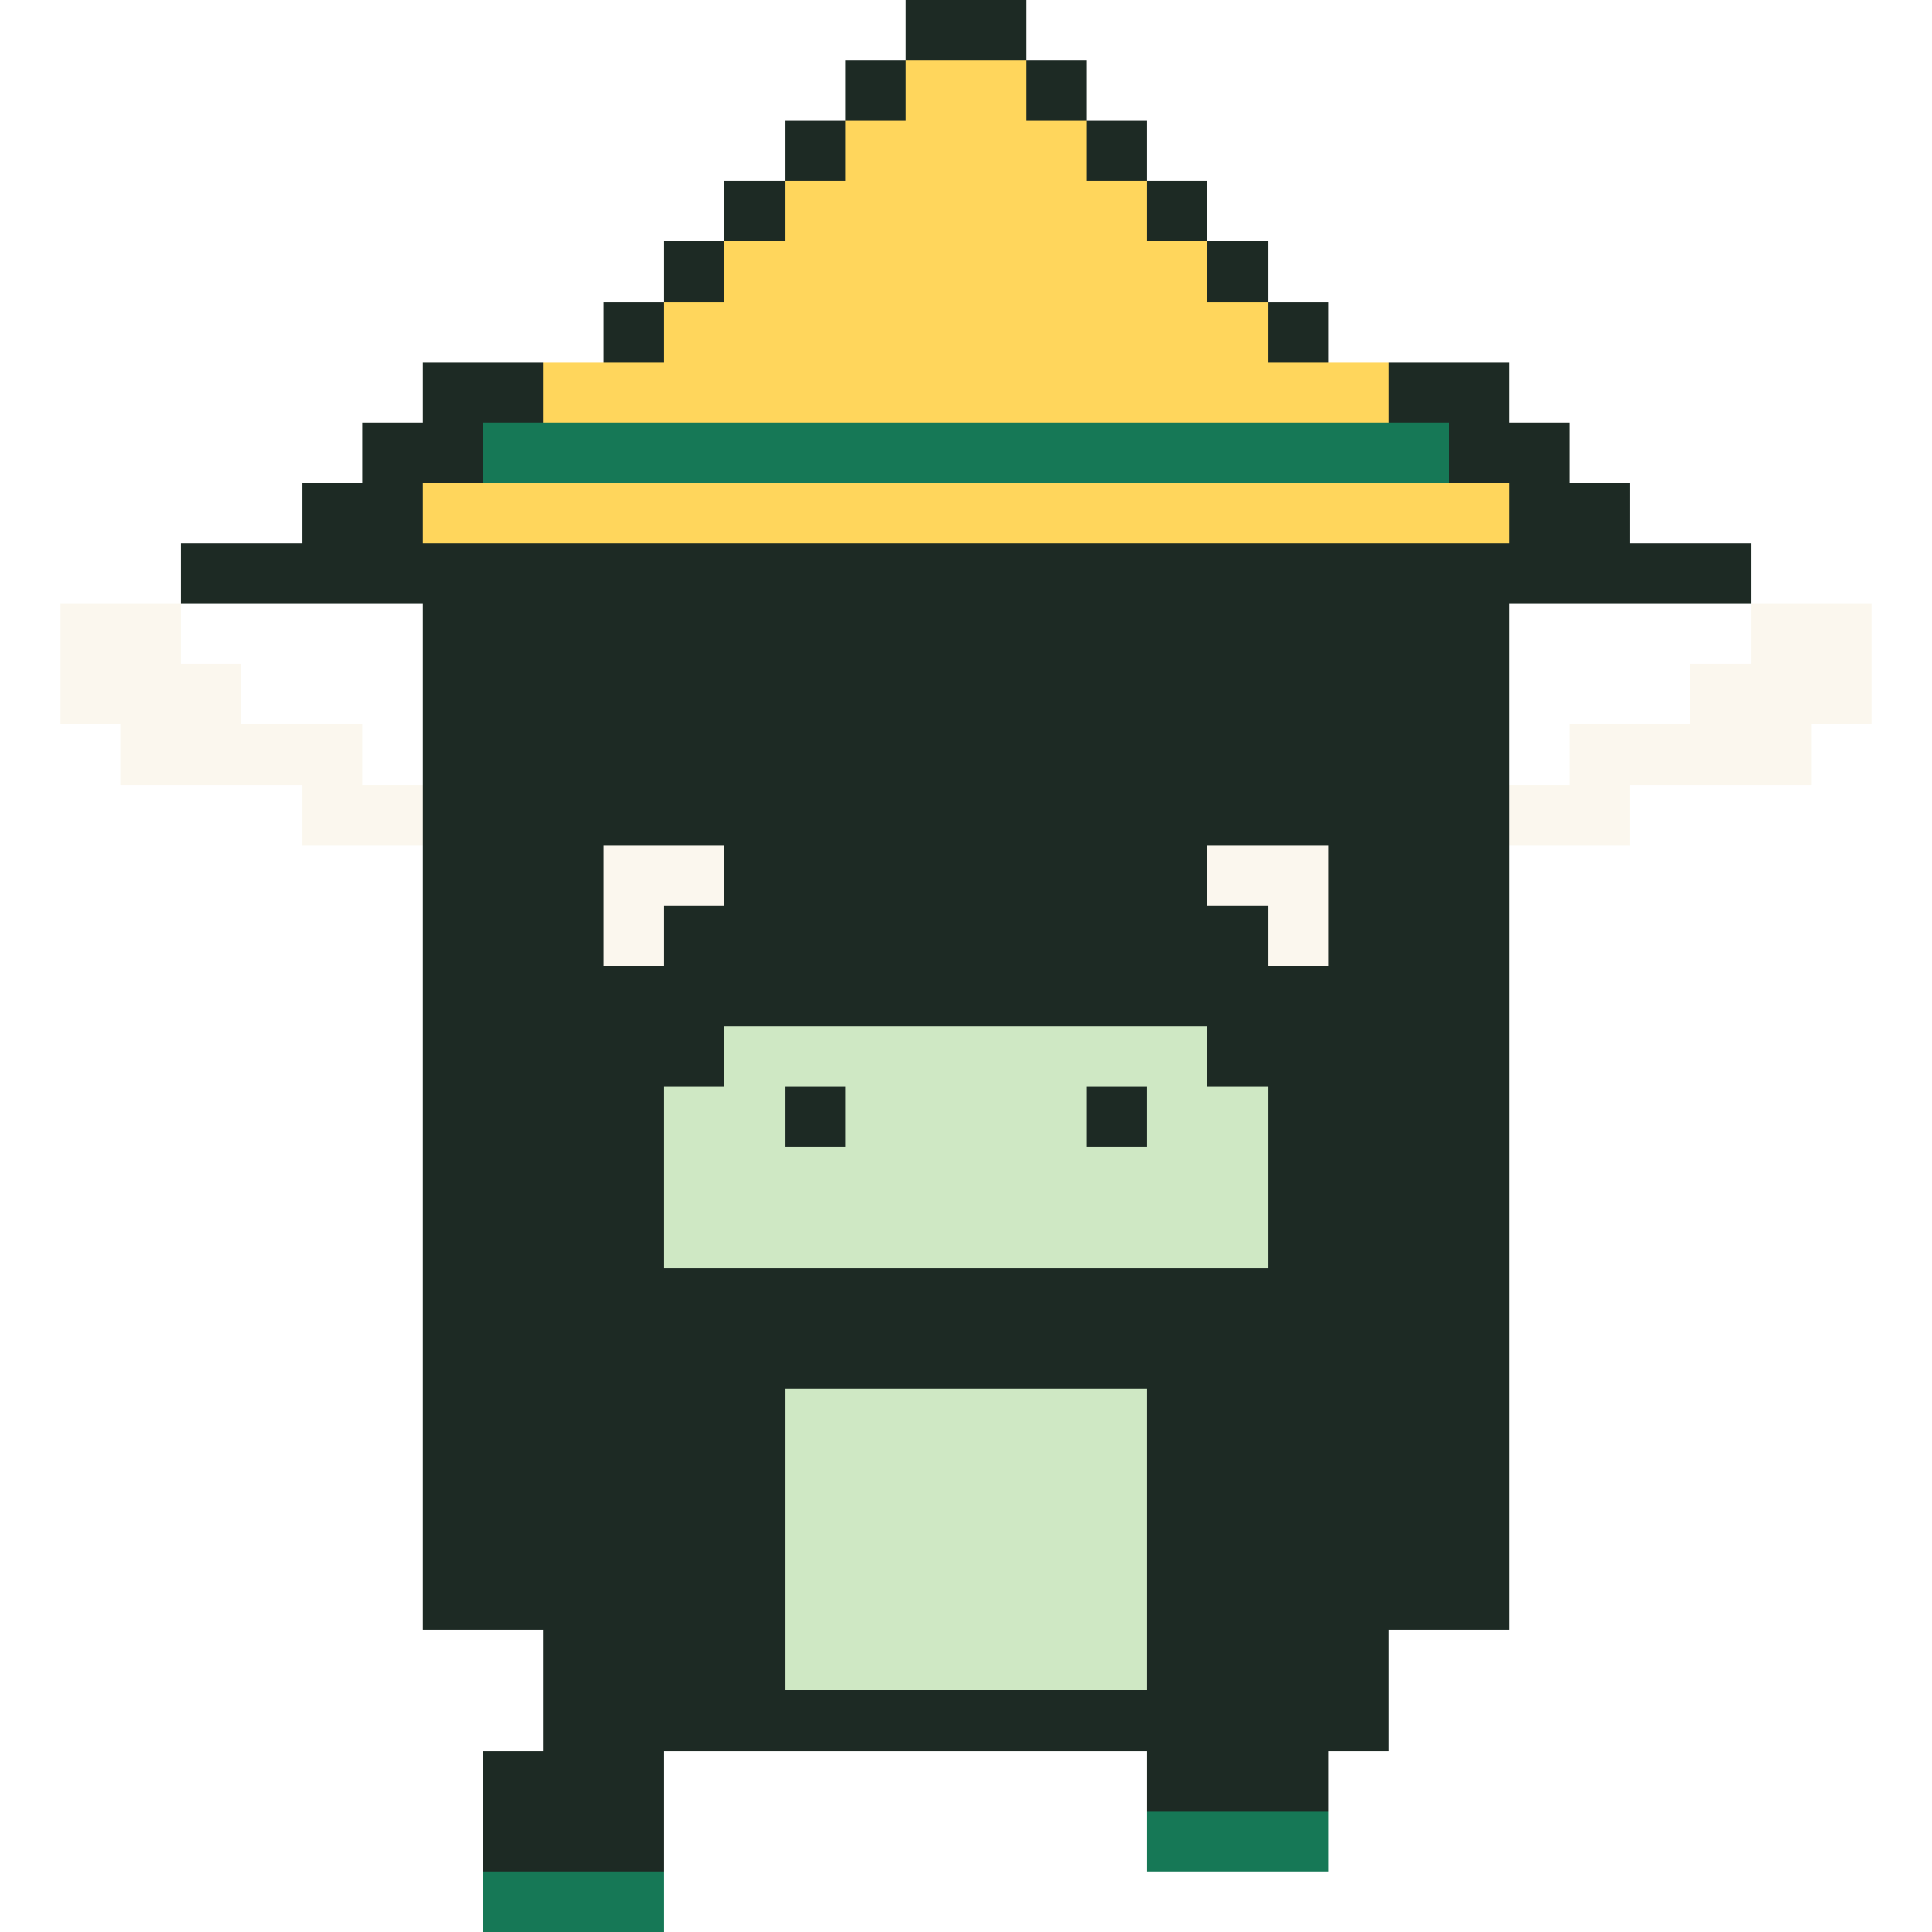
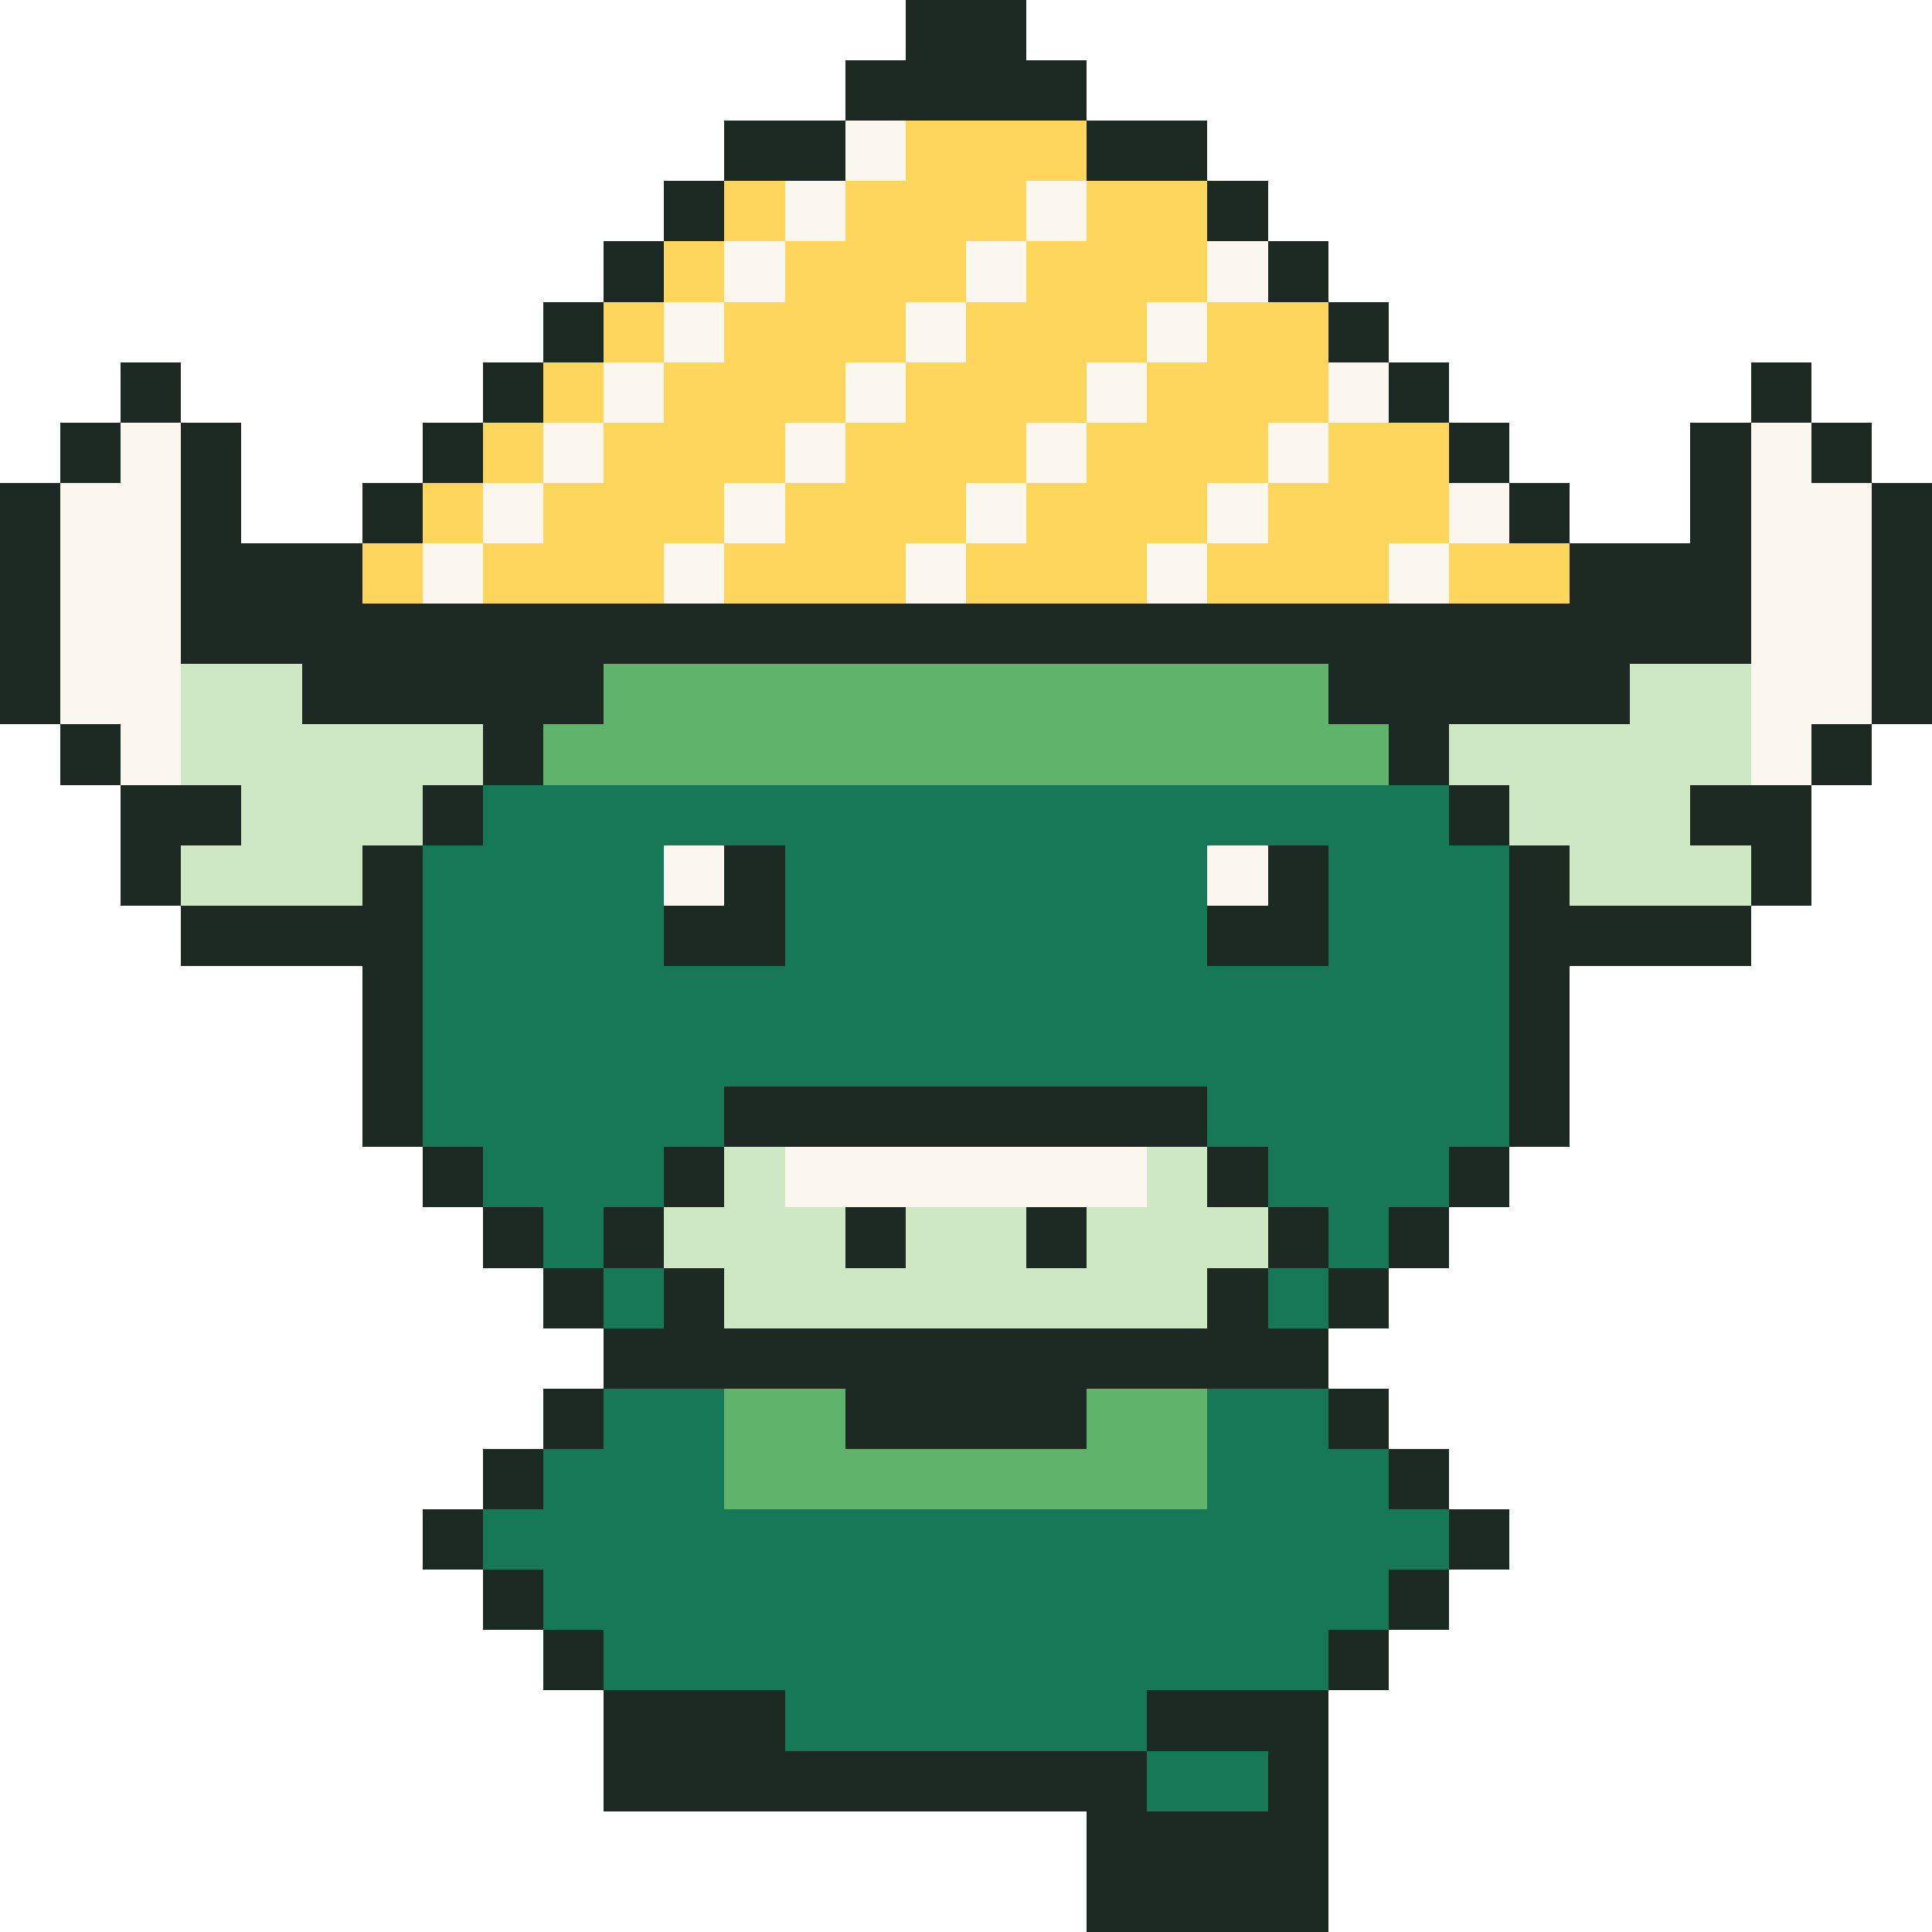
<svg xmlns="http://www.w3.org/2000/svg" width="32" height="32" viewBox="0 0 32 32" shape-rendering="crispEdges">
-   <path fill="#1d2a24" d="M15 0h2v1H15zM14 1h1v1H14zM17 1h1v1H17zM13 2h1v1H13zM18 2h1v1H18zM12 3h1v1H12zM19 3h1v1H19zM11 4h1v1H11zM20 4h1v1H20zM10 5h1v1H10zM21 5h1v1H21zM7 6h2v1H7zM23 6h2v1H23zM6 7h2v1H6zM24 7h2v1H24zM5 8h2v1H5zM25 8h2v1H25zM3 9h26v1H3zM7 10h18v4H7zM7 14h3v2H7zM12 14h8v1H12zM22 14h3v2H22zM11 15h10v1H11zM7 16h18v1H7zM7 17h5v1H7zM20 17h5v1H20zM7 18h4v3H7zM13 18h1v1H13zM18 18h1v1H18zM21 18h4v3H21zM7 21h18v2H7zM7 23h6v4H7zM19 23h6v4H19zM9 27h4v1H9zM19 27h4v1H19zM9 28h14v1H9zM8 29h3v2H8zM19 29h3v1H19z" />
-   <path fill="#167856" d="M8 7h16v1H8zM19 30h3v1H19zM8 31h3v1H8z" />
-   <path fill="#cfe8c4" d="M12 17h8v1H12zM11 18h2v1H11zM14 18h4v1H14zM19 18h2v1H19zM11 19h10v2H11zM13 23h6v5H13z" />
-   <path fill="#fbf7ee" d="M1 10h2v1H1zM29 10h2v1H29zM1 11h3v1H1zM28 11h3v1H28zM2 12h4v1H2zM26 12h4v1H26zM5 13h2v1H5zM25 13h2v1H25zM10 14h2v1H10zM20 14h2v1H20zM10 15h1v1H10zM21 15h1v1H21z" />
-   <path fill="#ffd65c" d="M15 1h2v1H15zM14 2h4v1H14zM13 3h6v1H13zM12 4h8v1H12zM11 5h10v1H11zM9 6h14v1H9zM7 8h18v1H7z" />
+   <path fill="#1d2a24" d="M15 0h2v1H15zM14 1h4v1H14zM12 2h2v1H12zM18 2h2v1H18zM11 3h1v1H11zM20 3h1v1H20zM10 4h1v1H10zM21 4h1v1H21zM9 5h1v1H9zM22 5h1v1H22zM2 6h1v1H2zM8 6h1v1H8zM23 6h1v1H23zM29 6h1v1H29zM1 7h1v1H1zM3 7h1v2H3zM7 7h1v1H7zM24 7h1v1H24zM28 7h1v2H28zM30 7h1v1H30zM0 8h1v4H0zM6 8h1v1H6zM25 8h1v1H25zM31 8h1v4H31zM3 9h3v1H3zM26 9h3v1H26zM3 10h26v1H3zM5 11h5v1H5zM22 11h5v1H22zM1 12h1v1H1zM8 12h1v1H8zM23 12h1v1H23zM30 12h1v1H30zM2 13h2v1H2zM7 13h1v1H7zM24 13h1v1H24zM28 13h2v1H28zM2 14h1v1H2zM6 14h1v1H6zM12 14h1v1H12zM21 14h1v1H21zM25 14h1v1H25zM29 14h1v1H29zM3 15h4v1H3zM11 15h2v1H11zM20 15h2v1H20zM25 15h4v1H25zM6 16h1v3H6zM25 16h1v3H25zM12 18h8v1H12zM7 19h1v1H7zM11 19h1v1H11zM20 19h1v1H20zM24 19h1v1H24zM8 20h1v1H8zM10 20h1v1H10zM14 20h1v1H14zM17 20h1v1H17zM21 20h1v1H21zM23 20h1v1H23zM9 21h1v1H9zM11 21h1v1H11zM20 21h1v1H20zM22 21h1v1H22zM10 22h12v1H10zM9 23h1v1H9zM14 23h4v1H14zM22 23h1v1H22zM8 24h1v1H8zM23 24h1v1H23zM7 25h1v1H7zM24 25h1v1H24zM8 26h1v1H8zM23 26h1v1H23zM9 27h1v1H9zM22 27h1v1H22zM10 28h3v1H10zM19 28h3v1H19zM10 29h9v1H10zM21 29h1v1H21zM18 30h4v2H18z" />
+   <path fill="#167856" d="M8 13h16v1H8zM7 14h4v2H7zM13 14h7v2H13zM22 14h3v2H22zM7 16h18v2H7zM7 18h5v1H7zM20 18h5v1H20zM8 19h3v1H8zM21 19h3v1H21zM9 20h1v1H9zM22 20h1v1H22zM10 21h1v1H10zM21 21h1v1H21zM10 23h2v1H10zM20 23h2v1H20zM9 24h3v1H9zM20 24h3v1H20zM8 25h16v1H8zM9 26h14v1H9zM10 27h12v1H10zM13 28h6v1H13zM19 29h2v1H19z" />
+   <path fill="#5fb36b" d="M10 11h12v1H10zM9 12h14v1H9zM12 23h2v1H12zM18 23h2v1H18zM12 24h8v1H12z" />
+   <path fill="#cfe8c4" d="M3 11h2v1H3zM27 11h2v1H27zM3 12h5v1H3zM24 12h5v1H24zM4 13h3v1H4zM25 13h3v1H25zM3 14h3v1H3zM26 14h3v1H26zM12 19h1v1H12zM19 19h1v1H19zM11 20h3v1H11zM15 20h2v1H15zM18 20h3v1H18zM12 21h8v1H12z" />
+   <path fill="#fbf7ee" d="M14 2h1v1H14zM13 3h1v1H13zM17 3h1v1H17zM12 4h1v1H12zM16 4h1v1H16zM20 4h1v1H20zM11 5h1v1H11zM15 5h1v1H15zM19 5h1v1H19zM10 6h1v1H10zM14 6h1v1H14zM18 6h1v1H18zM22 6h1v1H22zM2 7h1v1H2zM9 7h1v1H9zM13 7h1v1H13zM17 7h1v1H17zM21 7h1v1H21zM29 7h1v1H29zM1 8h2v4H1zM8 8h1v1H8zM12 8h1v1H12zM16 8h1v1H16zM20 8h1v1H20zM24 8h1v1H24zM29 8h2v4H29zM7 9h1v1H7zM11 9h1v1H11zM15 9h1v1H15zM19 9h1v1H19zM23 9h1v1H23zM2 12h1v1H2zM29 12h1v1H29zM11 14h1v1H11zM20 14h1v1H20zM13 19h6v1H13z" />
+   <path fill="#ffd65c" d="M15 2h3v1H15zM12 3h1v1H12zM14 3h3v1H14zM18 3h2v1H18zM11 4h1v1H11zM13 4h3v1H13zM17 4h3v1H17zM10 5h1v1H10zM12 5h3v1H12zM16 5h3v1H16zM20 5h2v1H20zM9 6h1v1H9zM11 6h3v1H11zM15 6h3v1H15zM19 6h3v1H19zM8 7h1v1H8zM10 7h3v1H10zM14 7h3v1H14zM18 7h3v1H18zM22 7h2v1H22zM7 8h1v1H7zM9 8h3v1H9zM13 8h3v1H13zM17 8h3v1H17zM21 8h3v1H21zM6 9h1v1H6zM8 9h3v1H8zM12 9h3v1H12zM16 9h3v1H16zM20 9h3v1H20zM24 9h2v1H24z" />
</svg>
